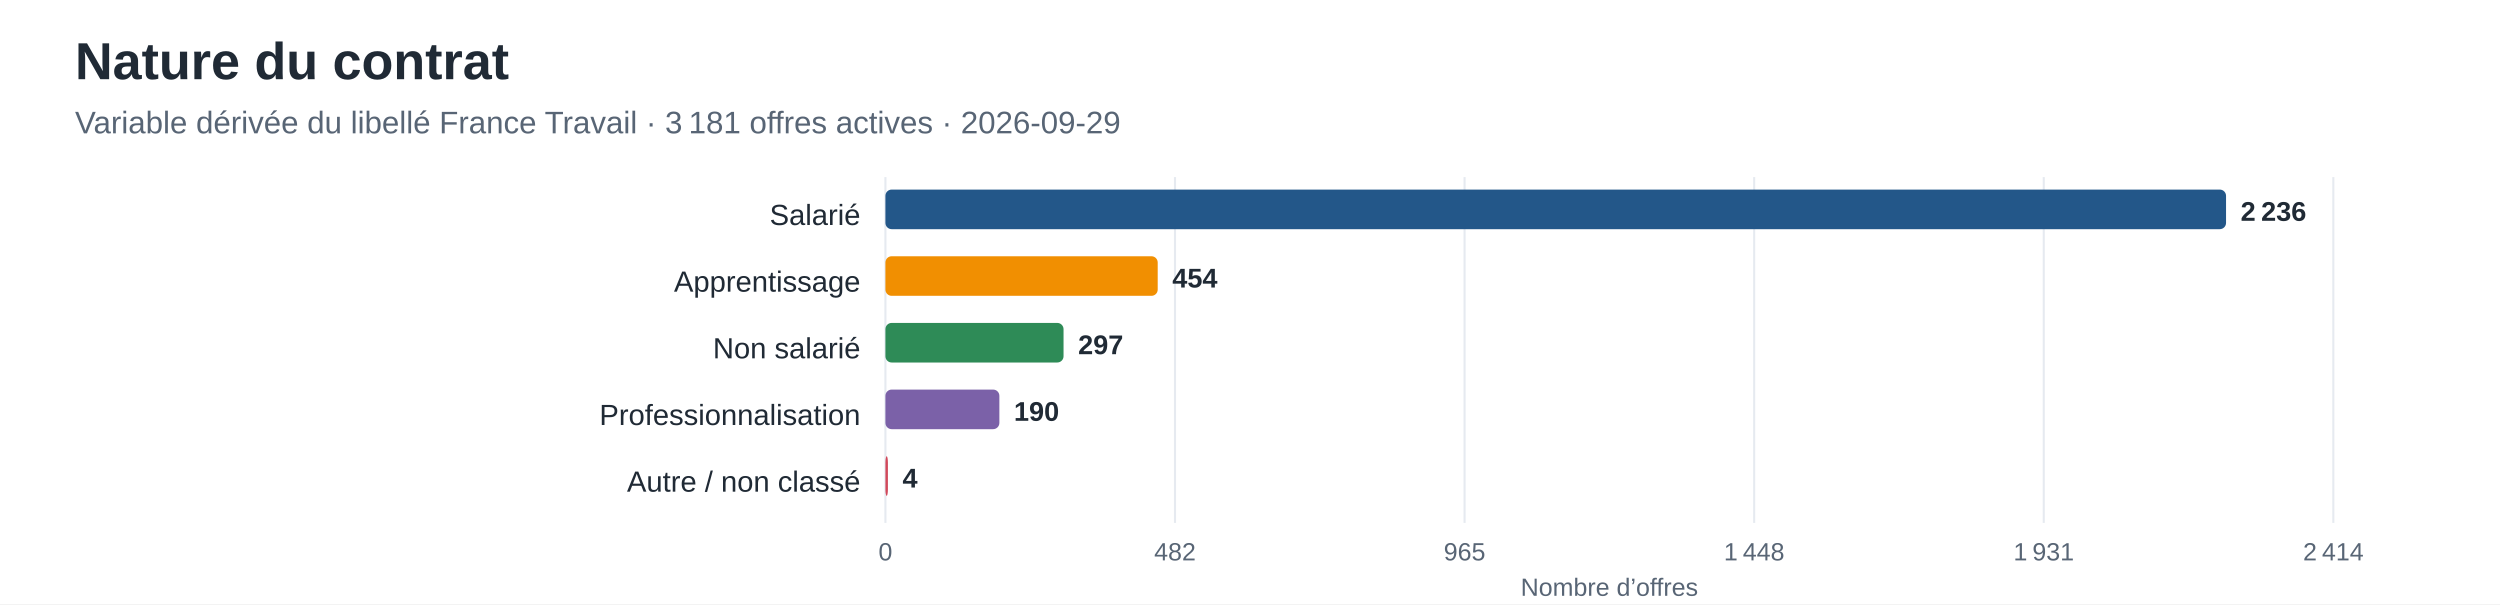
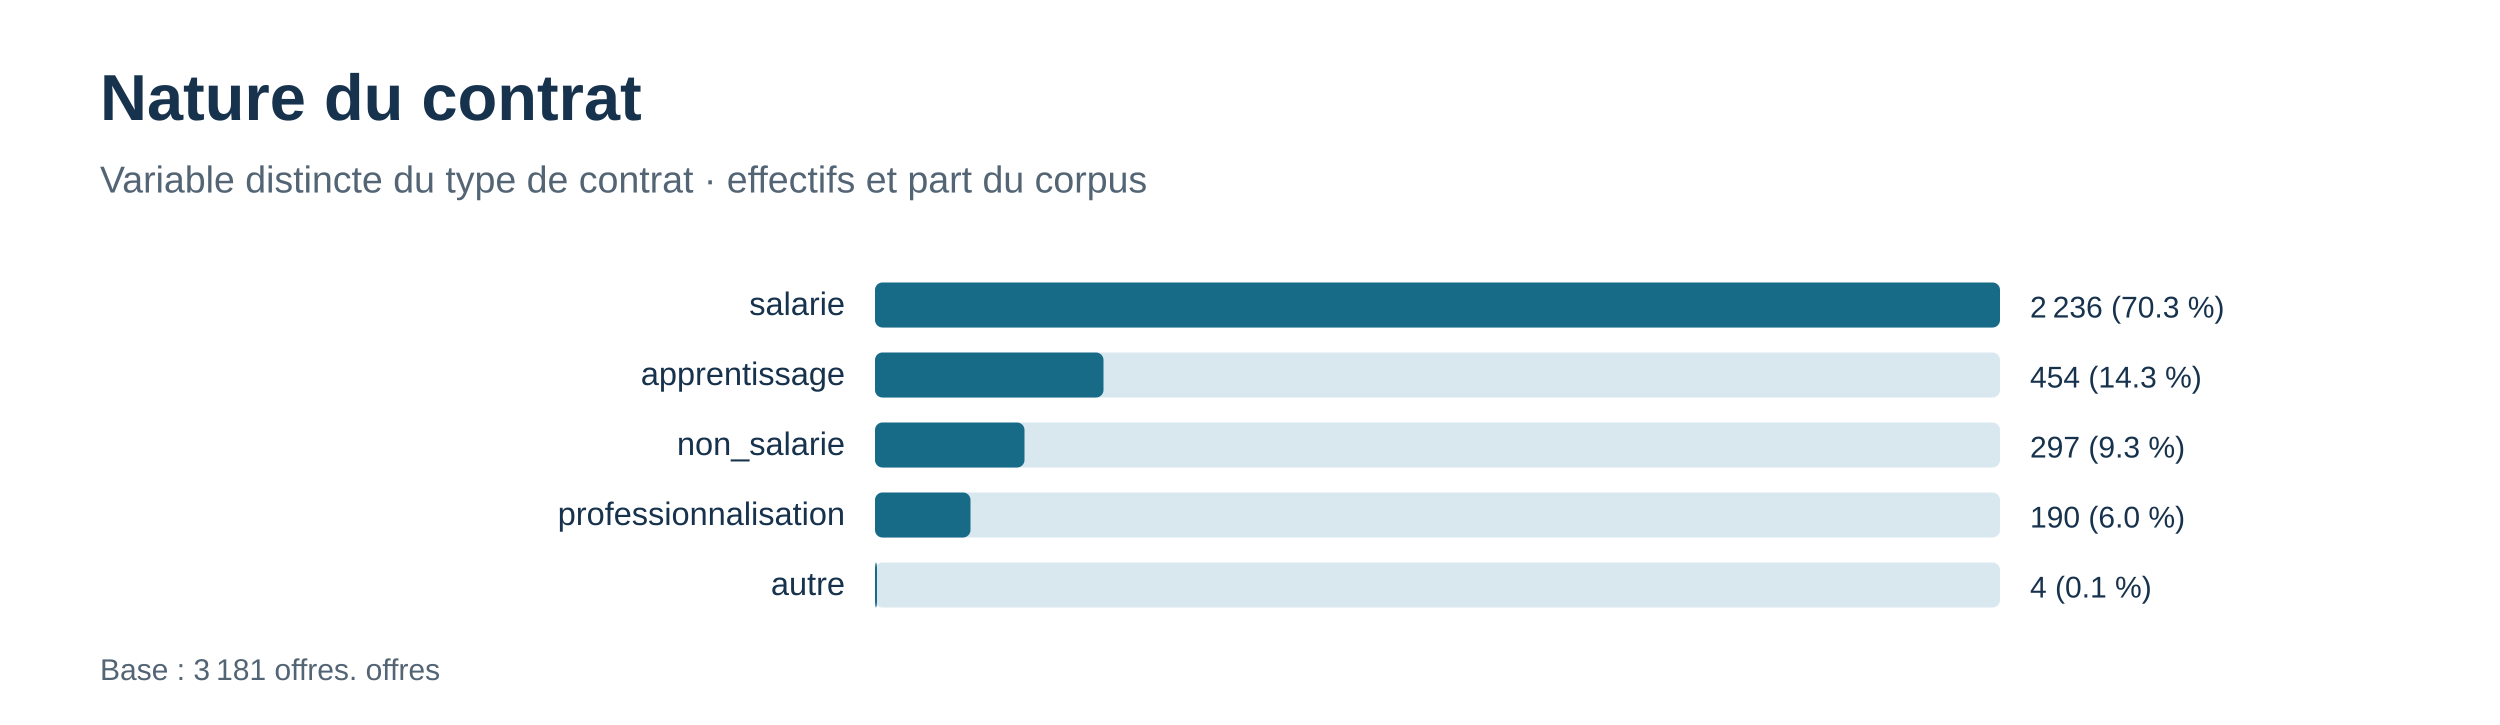
- <svg xmlns="http://www.w3.org/2000/svg" width="1200" height="290" viewBox="0 0 1200 290">
-   <rect width="100%" height="100%" fill="#fff" />
-   <style>text{font-family:Arial,Helvetica,sans-serif;fill:#202a35}.title{font-size:25px;font-weight:700}.sub{font-size:15px;fill:#586575}.label{font-size:14px}.value{font-size:13px;font-weight:700}.axis{font-size:12px;fill:#586575}.grid{stroke:#e6eaf0;stroke-width:1}</style>
-   <text class="title" x="36" y="38">Nature du contrat</text>
-   <text class="sub" x="36" y="64">Variable dérivée du libellé France Travail · 3 181 offres actives · 2026-09-29</text>
-   <line class="grid" x1="425.0" y1="85" x2="425.0" y2="251" />
-   <text class="axis" text-anchor="middle" x="425.0" y="269">0</text>
-   <line class="grid" x1="564.0" y1="85" x2="564.0" y2="251" />
-   <text class="axis" text-anchor="middle" x="564.0" y="269">482</text>
-   <line class="grid" x1="703.0" y1="85" x2="703.0" y2="251" />
-   <text class="axis" text-anchor="middle" x="703.0" y="269">965</text>
-   <line class="grid" x1="842.0" y1="85" x2="842.0" y2="251" />
-   <text class="axis" text-anchor="middle" x="842.0" y="269">1 448</text>
-   <line class="grid" x1="981.0" y1="85" x2="981.0" y2="251" />
-   <text class="axis" text-anchor="middle" x="981.0" y="269">1 931</text>
-   <line class="grid" x1="1120.0" y1="85" x2="1120.0" y2="251" />
-   <text class="axis" text-anchor="middle" x="1120.0" y="269">2 414</text>
-   <text class="label" text-anchor="end" x="413" y="108">Salarié</text>
-   <rect x="425" y="91" width="643.5" height="19" rx="3" fill="#235789" />
-   <text class="value" x="1075.5" y="106">2 236</text>
-   <text class="label" text-anchor="end" x="413" y="140">Apprentissage</text>
-   <rect x="425" y="123" width="130.7" height="19" rx="3" fill="#f18f01" />
-   <text class="value" x="562.7" y="138">454</text>
-   <text class="label" text-anchor="end" x="413" y="172">Non salarié</text>
-   <rect x="425" y="155" width="85.5" height="19" rx="3" fill="#2e8b57" />
-   <text class="value" x="517.5" y="170">297</text>
-   <text class="label" text-anchor="end" x="413" y="204">Professionnalisation</text>
-   <rect x="425" y="187" width="54.7" height="19" rx="3" fill="#7b61a8" />
-   <text class="value" x="486.7" y="202">190</text>
-   <text class="label" text-anchor="end" x="413" y="236">Autre / non classé</text>
-   <rect x="425" y="219" width="1.2" height="19" rx="3" fill="#d1495b" />
-   <text class="value" x="433.2" y="234">4</text>
-   <text class="axis" x="772.5" y="286" text-anchor="middle">Nombre d’offres</text>
+ <svg xmlns="http://www.w3.org/2000/svg" width="1000" height="290" viewBox="0 0 1000 290">
+   <rect width="1000" height="100%" fill="#fff" />
+   <style>text{font-family:Arial,sans-serif;fill:#17324d}.muted{fill:#536575}</style>
+   <text x="40" y="48" font-size="26" font-weight="bold">Nature du contrat</text>
+   <text x="40" y="77" font-size="15" class="muted">Variable distincte du type de contrat · effectifs et part du corpus</text>
+   <text x="338" y="126.0" font-size="13" text-anchor="end">salarie</text>
+   <rect x="350" y="113.0" width="450" height="18" rx="3" fill="#d9e8ee" />
+   <rect x="350" y="113.0" width="450.0" height="18" rx="3" fill="#176b87" />
+   <text x="812" y="127.0" font-size="12">2 236 (70.3 %)</text>
+   <text x="338" y="154.0" font-size="13" text-anchor="end">apprentissage</text>
+   <rect x="350" y="141.0" width="450" height="18" rx="3" fill="#d9e8ee" />
+   <rect x="350" y="141.0" width="91.4" height="18" rx="3" fill="#176b87" />
+   <text x="812" y="155.0" font-size="12">454 (14.3 %)</text>
+   <text x="338" y="182.0" font-size="13" text-anchor="end">non_salarie</text>
+   <rect x="350" y="169.0" width="450" height="18" rx="3" fill="#d9e8ee" />
+   <rect x="350" y="169.0" width="59.8" height="18" rx="3" fill="#176b87" />
+   <text x="812" y="183.0" font-size="12">297 (9.3 %)</text>
+   <text x="338" y="210.0" font-size="13" text-anchor="end">professionnalisation</text>
+   <rect x="350" y="197.0" width="450" height="18" rx="3" fill="#d9e8ee" />
+   <rect x="350" y="197.0" width="38.2" height="18" rx="3" fill="#176b87" />
+   <text x="812" y="211.0" font-size="12">190 (6.0 %)</text>
+   <text x="338" y="238.0" font-size="13" text-anchor="end">autre</text>
+   <rect x="350" y="225.0" width="450" height="18" rx="3" fill="#d9e8ee" />
+   <rect x="350" y="225.0" width="0.8" height="18" rx="3" fill="#176b87" />
+   <text x="812" y="239.0" font-size="12">4 (0.1 %)</text>
+   <text x="40" y="272" font-size="12" class="muted">Base : 3 181 offres.  offres</text>
</svg>
